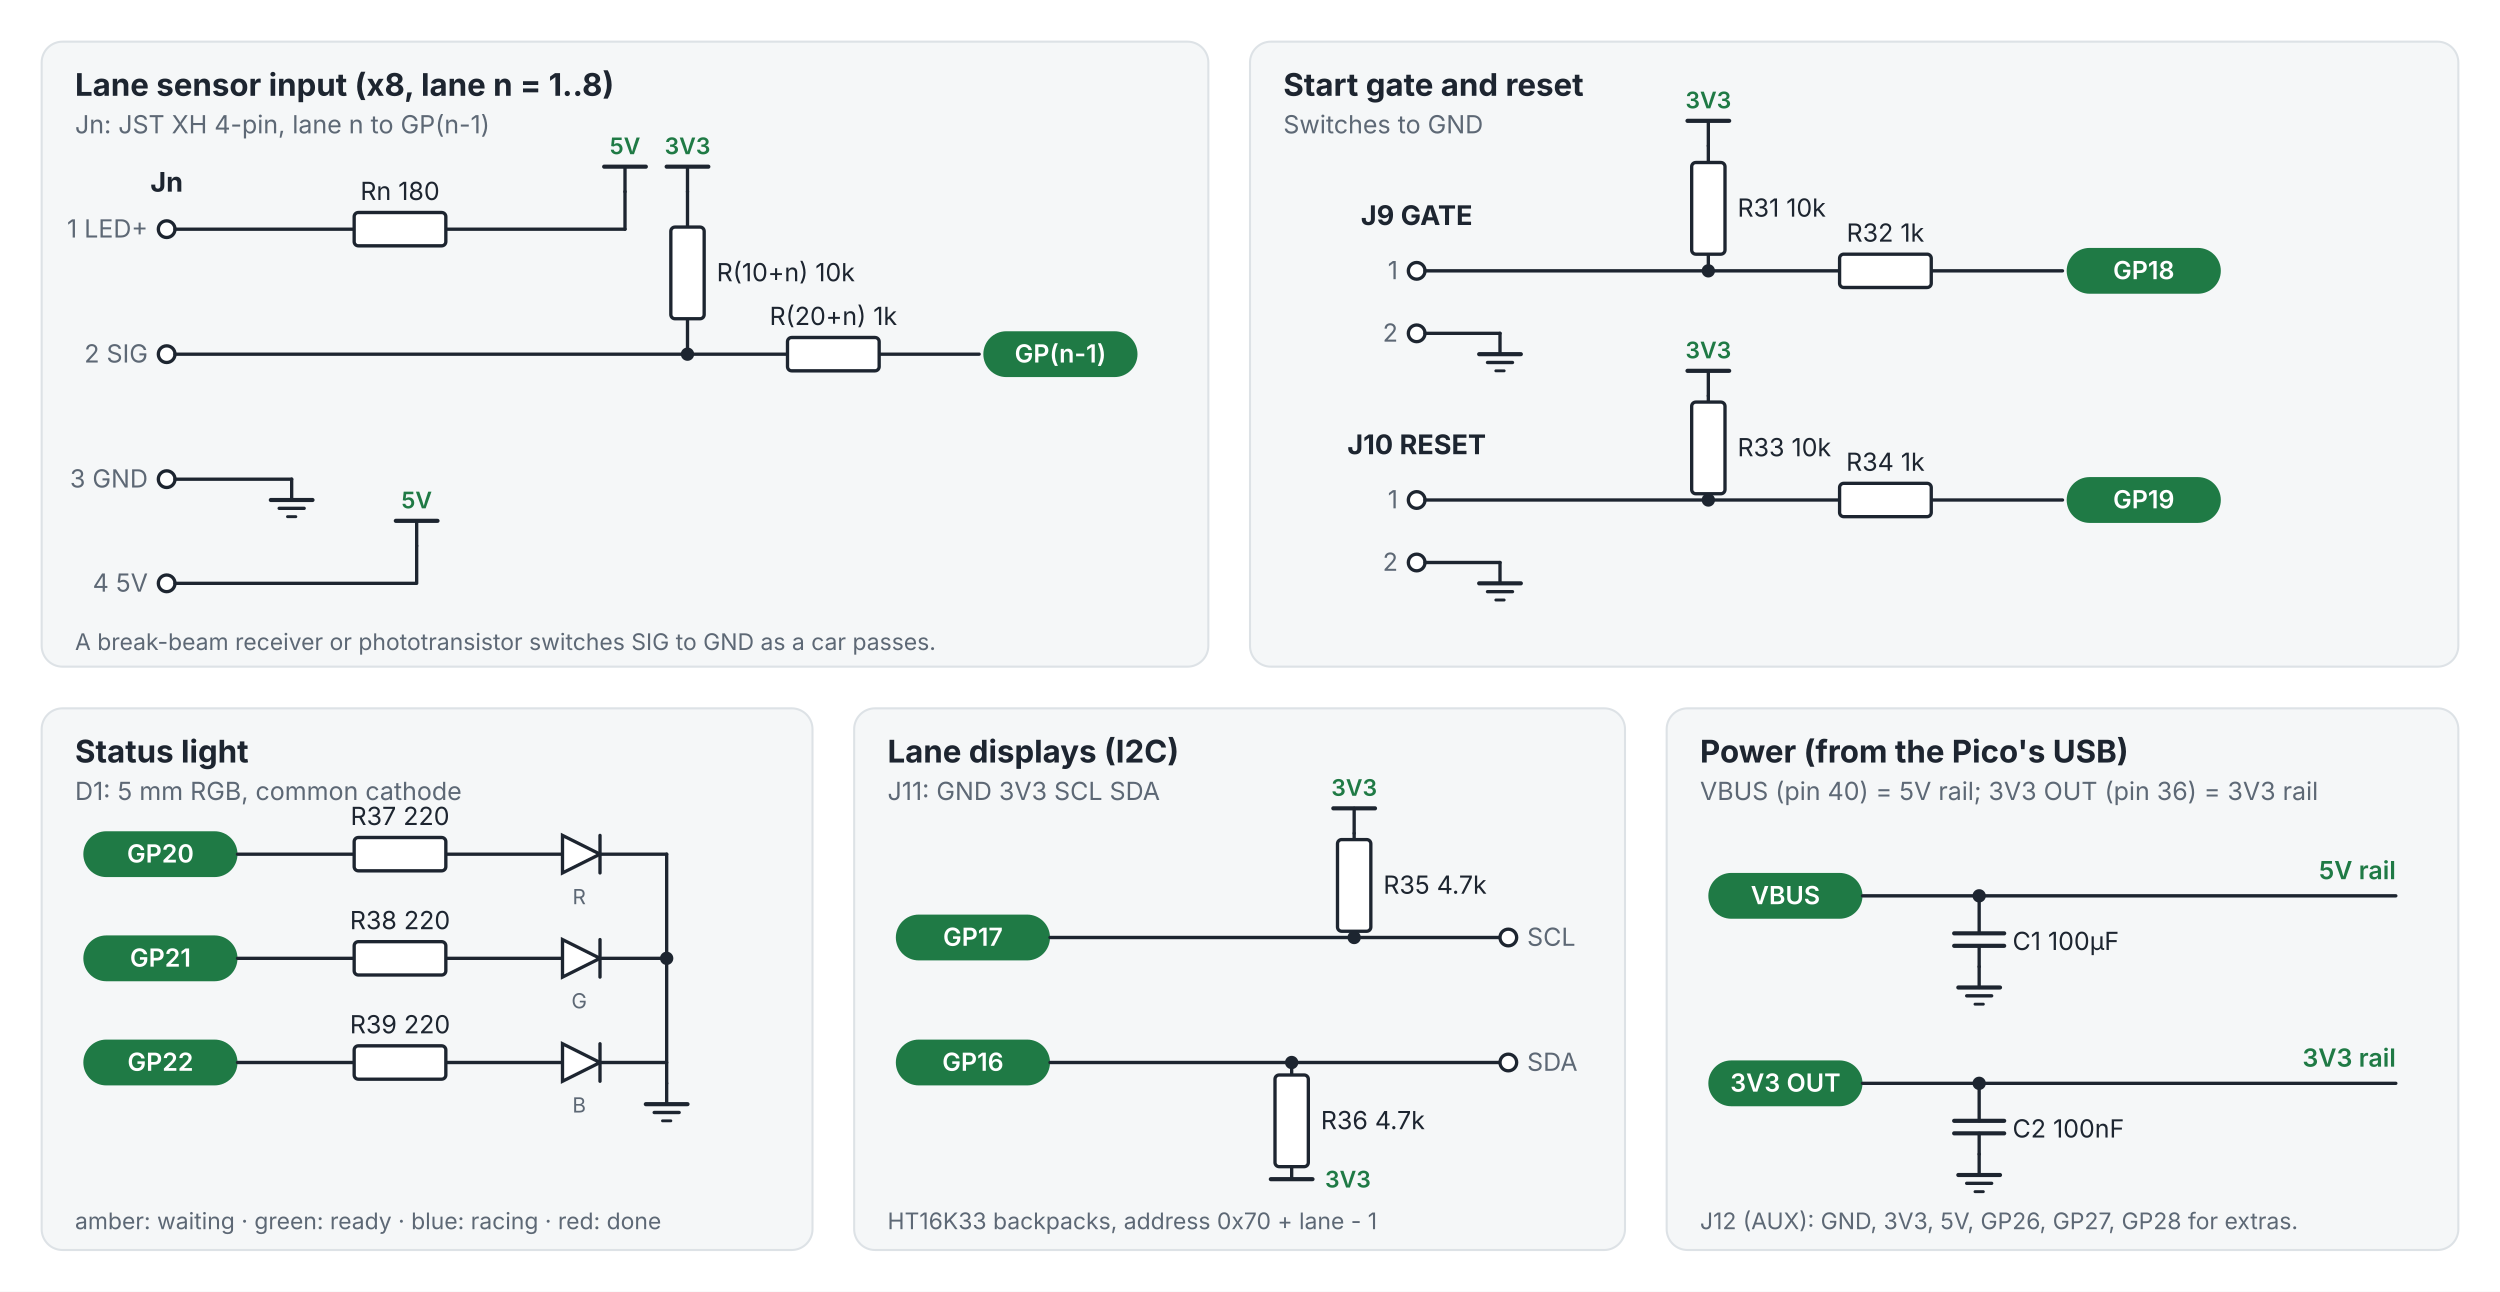
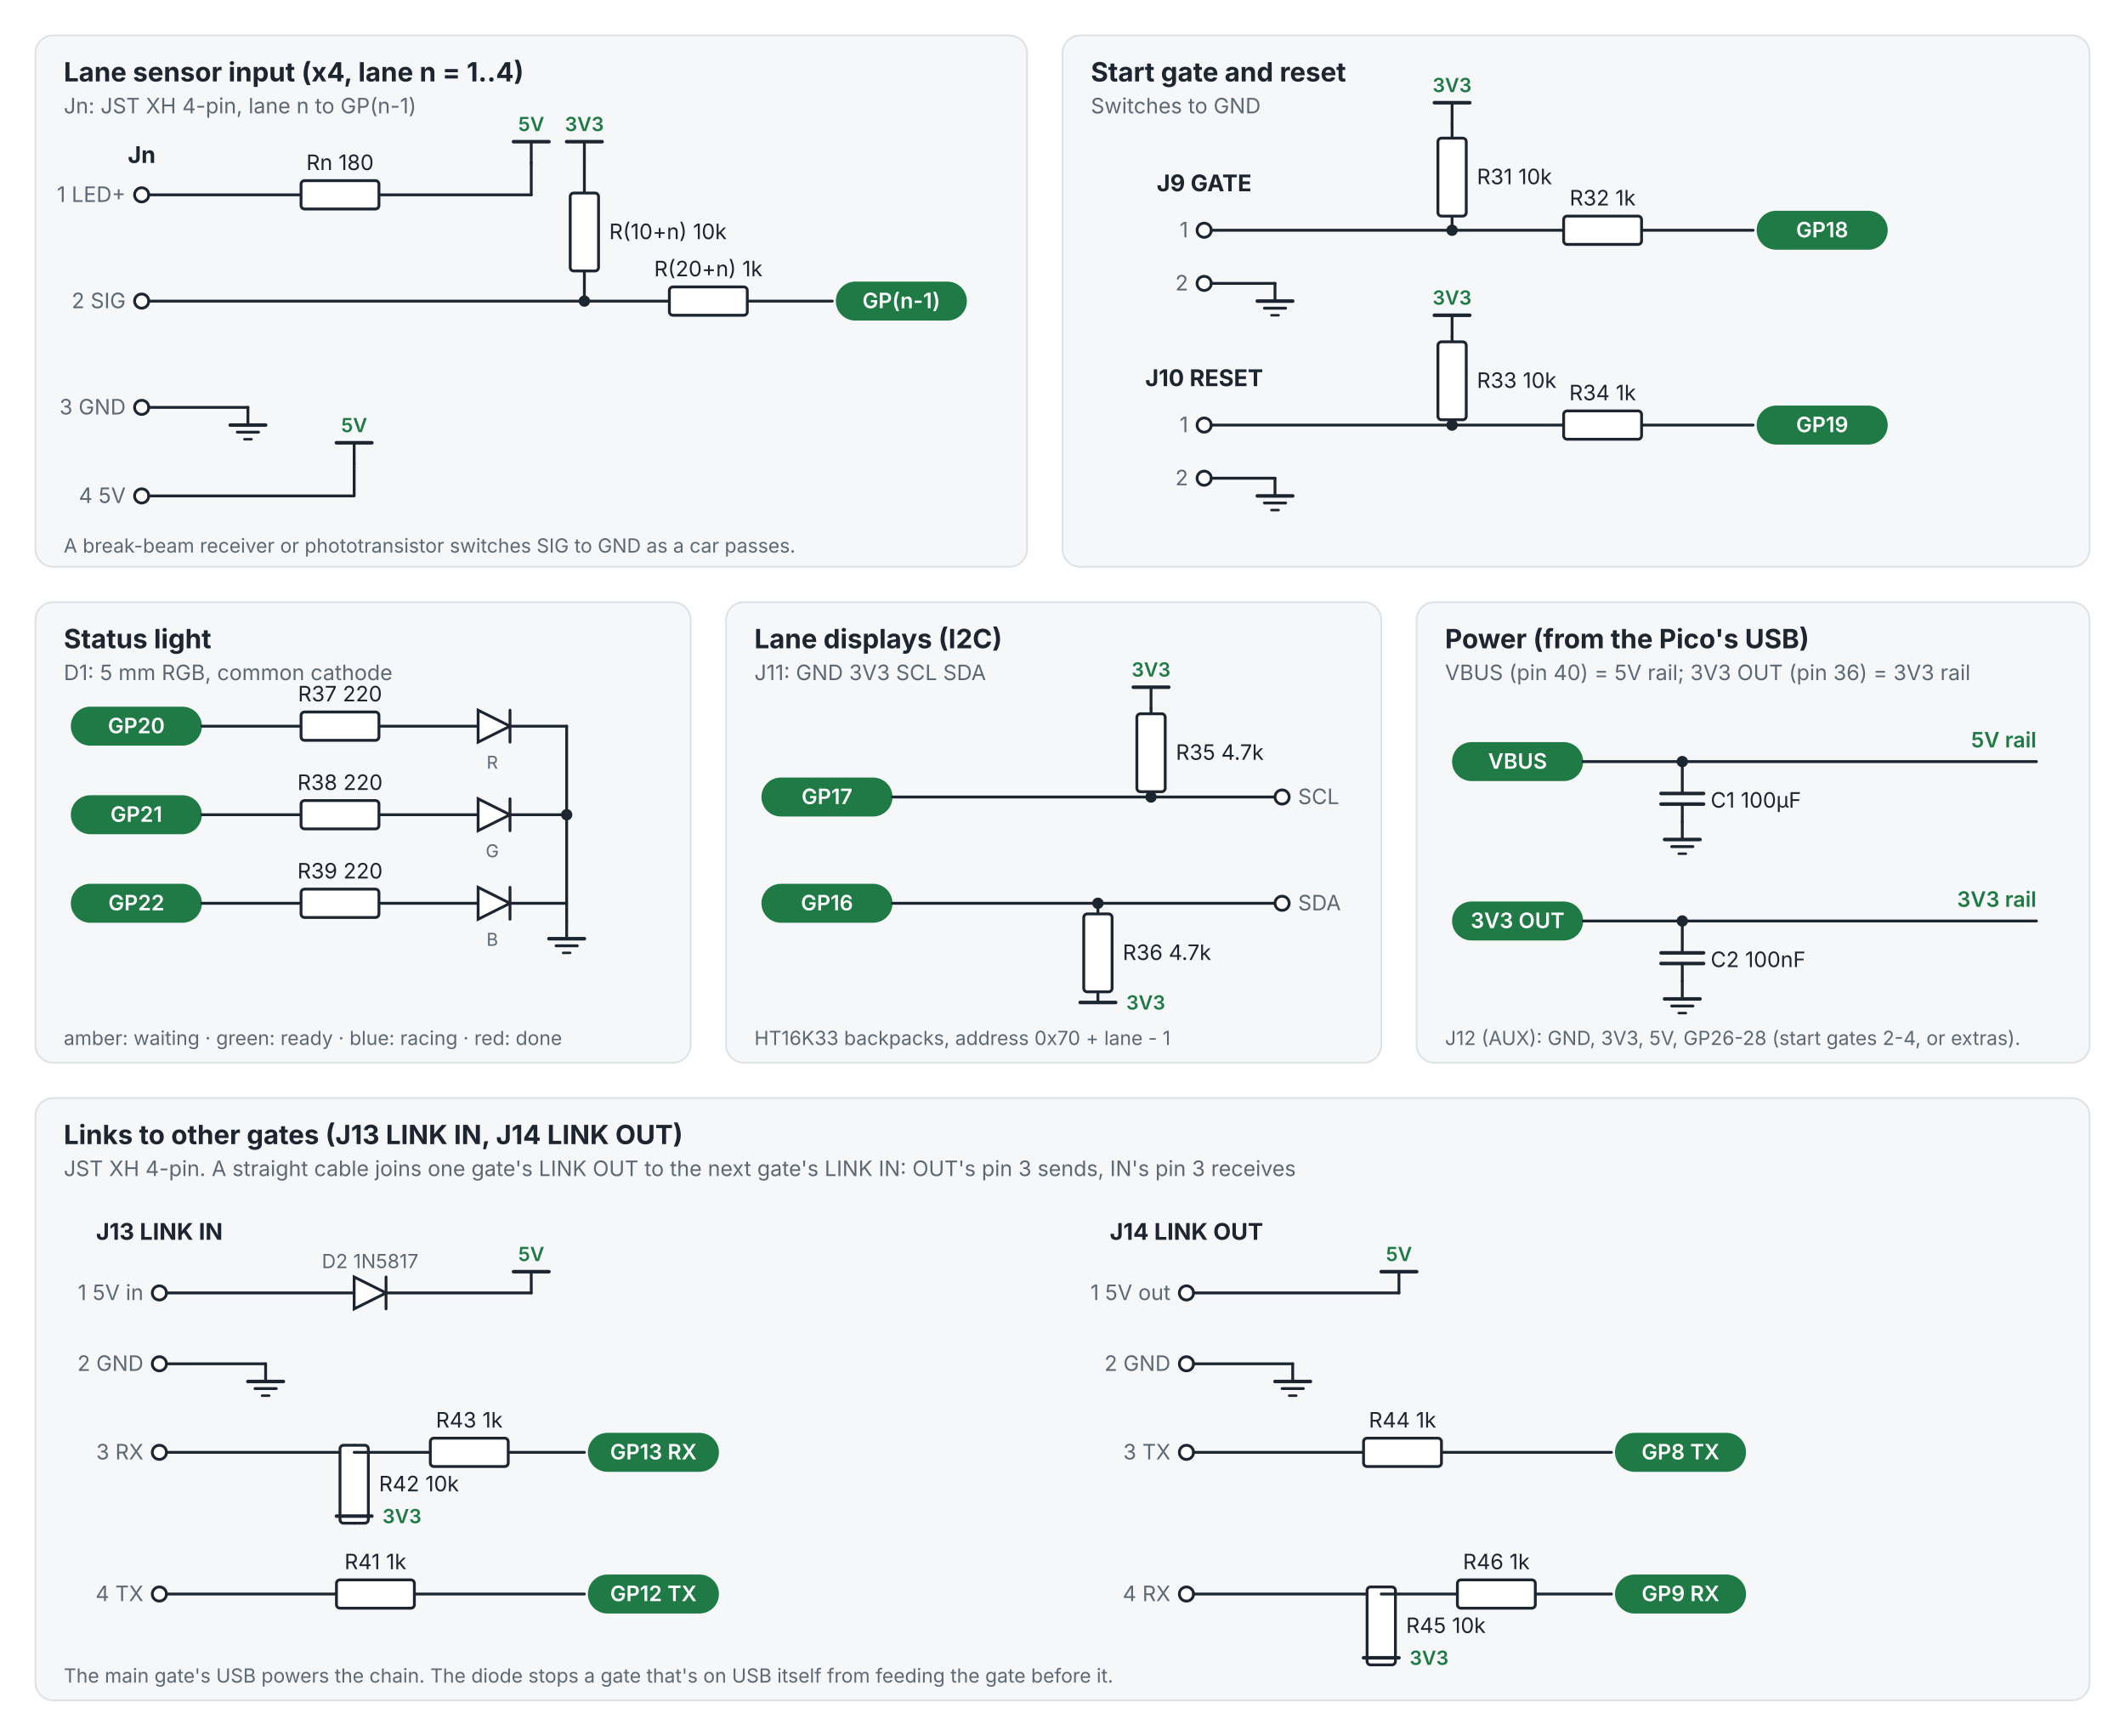
- <svg xmlns="http://www.w3.org/2000/svg" viewBox="0 0 1200 620" width="1200" height="620" font-family="Inter, -apple-system, Segoe UI, Roboto, sans-serif">
-   <rect width="1200" height="620" fill="#ffffff" />
+ <svg xmlns="http://www.w3.org/2000/svg" viewBox="0 0 1200 980" width="1200" height="980" font-family="Inter, -apple-system, Segoe UI, Roboto, sans-serif">
+   <rect width="1200" height="980" fill="#ffffff" />
  <rect x="20" y="20" width="560" height="300" rx="10" fill="#f5f7f8" stroke="#dde2e6" />
-   <text x="36" y="46" font-size="15" text-anchor="start" fill="#1d2530" font-weight="700">Lane sensor input  (x8, lane n = 1..8)</text>
+   <text x="36" y="46" font-size="15" text-anchor="start" fill="#1d2530" font-weight="700">Lane sensor input  (x4, lane n = 1..4)</text>
  <text x="36" y="64" font-size="12" text-anchor="start" fill="#5d6875" font-weight="400">Jn: JST XH 4-pin, lane n to GP(n-1)</text>
  <circle cx="80" cy="110" r="4" fill="#fff" stroke="#1d2530" stroke-width="1.6" />
  <text x="71" y="114" font-size="12" text-anchor="end" fill="#5d6875" font-weight="400">1 LED+</text>
  <circle cx="80" cy="170" r="4" fill="#fff" stroke="#1d2530" stroke-width="1.6" />
  <text x="71" y="174" font-size="12" text-anchor="end" fill="#5d6875" font-weight="400">2 SIG</text>
  <circle cx="80" cy="230" r="4" fill="#fff" stroke="#1d2530" stroke-width="1.6" />
  <text x="71" y="234" font-size="12" text-anchor="end" fill="#5d6875" font-weight="400">3 GND</text>
  <circle cx="80" cy="280" r="4" fill="#fff" stroke="#1d2530" stroke-width="1.6" />
  <text x="71" y="284" font-size="12" text-anchor="end" fill="#5d6875" font-weight="400">4 5V</text>
  <text x="80" y="92" font-size="13" text-anchor="middle" fill="#1d2530" font-weight="700">Jn</text>
  <polyline points="84,110 170.0,110" fill="none" stroke="#1d2530" stroke-width="1.6" stroke-linejoin="round" stroke-linecap="round" />
  <polyline points="214.0,110 300,110" fill="none" stroke="#1d2530" stroke-width="1.6" stroke-linejoin="round" stroke-linecap="round" />
  <rect x="170.0" y="102" width="44" height="16" rx="2" fill="#fff" stroke="#1d2530" stroke-width="1.6" />
  <text x="192.0" y="96" font-size="12" text-anchor="middle" fill="#1d2530" font-weight="400">Rn 180</text>
  <polyline points="300,110 300,92" fill="none" stroke="#1d2530" stroke-width="1.6" stroke-linejoin="round" stroke-linecap="round" />
  <polyline points="300,92 300,80" fill="none" stroke="#1d2530" stroke-width="1.6" stroke-linejoin="round" stroke-linecap="round" />
  <polyline points="290,80 310,80" fill="none" stroke="#1d2530" stroke-width="2" stroke-linejoin="round" stroke-linecap="round" />
  <text x="300" y="74" font-size="11" text-anchor="middle" fill="#1f7a45" font-weight="600">5V</text>
  <polyline points="84,170 330,170" fill="none" stroke="#1d2530" stroke-width="1.6" stroke-linejoin="round" stroke-linecap="round" />
  <circle cx="330" cy="170" r="3.2" fill="#1d2530" />
  <polyline points="330,170 330,109.0" fill="none" stroke="#1d2530" stroke-width="1.6" stroke-linejoin="round" stroke-linecap="round" />
  <polyline points="330,153.0 330,92" fill="none" stroke="#1d2530" stroke-width="1.6" stroke-linejoin="round" stroke-linecap="round" />
  <rect x="322" y="109.0" width="16" height="44" rx="2" fill="#fff" stroke="#1d2530" stroke-width="1.6" />
  <text x="344" y="135.0" font-size="12" text-anchor="start" fill="#1d2530" font-weight="400">R(10+n) 10k</text>
  <polyline points="330,92 330,80" fill="none" stroke="#1d2530" stroke-width="1.6" stroke-linejoin="round" stroke-linecap="round" />
  <polyline points="320,80 340,80" fill="none" stroke="#1d2530" stroke-width="2" stroke-linejoin="round" stroke-linecap="round" />
  <text x="330" y="74" font-size="11" text-anchor="middle" fill="#1f7a45" font-weight="600">3V3</text>
  <polyline points="330,170 378.0,170" fill="none" stroke="#1d2530" stroke-width="1.6" stroke-linejoin="round" stroke-linecap="round" />
  <polyline points="422.0,170 470,170" fill="none" stroke="#1d2530" stroke-width="1.6" stroke-linejoin="round" stroke-linecap="round" />
  <rect x="378.0" y="162" width="44" height="16" rx="2" fill="#fff" stroke="#1d2530" stroke-width="1.6" />
  <text x="400.0" y="156" font-size="12" text-anchor="middle" fill="#1d2530" font-weight="400">R(20+n) 1k</text>
  <rect x="472" y="159" width="74" height="22" rx="11" fill="#1f7a45" />
  <text x="509" y="174" font-size="12" text-anchor="middle" fill="#fff" font-weight="600">GP(n-1)</text>
  <polyline points="84,230 140,230" fill="none" stroke="#1d2530" stroke-width="1.6" stroke-linejoin="round" stroke-linecap="round" />
  <polyline points="140,230 140,240" fill="none" stroke="#1d2530" stroke-width="1.6" stroke-linejoin="round" stroke-linecap="round" />
  <polyline points="130,240 150,240" fill="none" stroke="#1d2530" stroke-width="2" stroke-linejoin="round" stroke-linecap="round" />
  <polyline points="134,244 146,244" fill="none" stroke="#1d2530" stroke-width="1.6" stroke-linejoin="round" stroke-linecap="round" />
  <polyline points="138,248 142,248" fill="none" stroke="#1d2530" stroke-width="1.4" stroke-linejoin="round" stroke-linecap="round" />
  <polyline points="84,280 200,280 200,262" fill="none" stroke="#1d2530" stroke-width="1.6" stroke-linejoin="round" stroke-linecap="round" />
  <polyline points="200,262 200,250" fill="none" stroke="#1d2530" stroke-width="1.6" stroke-linejoin="round" stroke-linecap="round" />
  <polyline points="190,250 210,250" fill="none" stroke="#1d2530" stroke-width="2" stroke-linejoin="round" stroke-linecap="round" />
  <text x="200" y="244" font-size="11" text-anchor="middle" fill="#1f7a45" font-weight="600">5V</text>
  <text x="36" y="312" font-size="11" text-anchor="start" fill="#5d6875" font-weight="400">A break-beam receiver or phototransistor switches SIG to GND as a car passes.</text>
  <rect x="600" y="20" width="580" height="300" rx="10" fill="#f5f7f8" stroke="#dde2e6" />
  <text x="616" y="46" font-size="15" text-anchor="start" fill="#1d2530" font-weight="700">Start gate and reset</text>
  <text x="616" y="64" font-size="12" text-anchor="start" fill="#5d6875" font-weight="400">Switches to GND</text>
  <circle cx="680" cy="130" r="4" fill="#fff" stroke="#1d2530" stroke-width="1.6" />
  <text x="671" y="134" font-size="12" text-anchor="end" fill="#5d6875" font-weight="400">1</text>
  <circle cx="680" cy="160" r="4" fill="#fff" stroke="#1d2530" stroke-width="1.6" />
  <text x="671" y="164" font-size="12" text-anchor="end" fill="#5d6875" font-weight="400">2</text>
  <text x="680" y="108" font-size="13" text-anchor="middle" fill="#1d2530" font-weight="700">J9 GATE</text>
  <polyline points="684,160 720,160" fill="none" stroke="#1d2530" stroke-width="1.6" stroke-linejoin="round" stroke-linecap="round" />
  <polyline points="720,160 720,170" fill="none" stroke="#1d2530" stroke-width="1.6" stroke-linejoin="round" stroke-linecap="round" />
  <polyline points="710,170 730,170" fill="none" stroke="#1d2530" stroke-width="2" stroke-linejoin="round" stroke-linecap="round" />
  <polyline points="714,174 726,174" fill="none" stroke="#1d2530" stroke-width="1.6" stroke-linejoin="round" stroke-linecap="round" />
  <polyline points="718,178 722,178" fill="none" stroke="#1d2530" stroke-width="1.4" stroke-linejoin="round" stroke-linecap="round" />
  <polyline points="684,130 820,130" fill="none" stroke="#1d2530" stroke-width="1.6" stroke-linejoin="round" stroke-linecap="round" />
  <circle cx="820" cy="130" r="3.2" fill="#1d2530" />
  <polyline points="820,130 820,78.0" fill="none" stroke="#1d2530" stroke-width="1.6" stroke-linejoin="round" stroke-linecap="round" />
  <polyline points="820,122.0 820,70" fill="none" stroke="#1d2530" stroke-width="1.6" stroke-linejoin="round" stroke-linecap="round" />
  <rect x="812" y="78.0" width="16" height="44" rx="2" fill="#fff" stroke="#1d2530" stroke-width="1.6" />
  <text x="834" y="104.0" font-size="12" text-anchor="start" fill="#1d2530" font-weight="400">R31 10k</text>
  <polyline points="820,70 820,58" fill="none" stroke="#1d2530" stroke-width="1.6" stroke-linejoin="round" stroke-linecap="round" />
  <polyline points="810,58 830,58" fill="none" stroke="#1d2530" stroke-width="2" stroke-linejoin="round" stroke-linecap="round" />
  <text x="820" y="52" font-size="11" text-anchor="middle" fill="#1f7a45" font-weight="600">3V3</text>
  <polyline points="820,130 883.0,130" fill="none" stroke="#1d2530" stroke-width="1.6" stroke-linejoin="round" stroke-linecap="round" />
  <polyline points="927.0,130 990,130" fill="none" stroke="#1d2530" stroke-width="1.6" stroke-linejoin="round" stroke-linecap="round" />
  <rect x="883.0" y="122" width="44" height="16" rx="2" fill="#fff" stroke="#1d2530" stroke-width="1.6" />
  <text x="905.0" y="116" font-size="12" text-anchor="middle" fill="#1d2530" font-weight="400">R32 1k</text>
  <rect x="992" y="119" width="74" height="22" rx="11" fill="#1f7a45" />
  <text x="1029" y="134" font-size="12" text-anchor="middle" fill="#fff" font-weight="600">GP18</text>
  <circle cx="680" cy="240" r="4" fill="#fff" stroke="#1d2530" stroke-width="1.6" />
  <text x="671" y="244" font-size="12" text-anchor="end" fill="#5d6875" font-weight="400">1</text>
  <circle cx="680" cy="270" r="4" fill="#fff" stroke="#1d2530" stroke-width="1.6" />
  <text x="671" y="274" font-size="12" text-anchor="end" fill="#5d6875" font-weight="400">2</text>
  <text x="680" y="218" font-size="13" text-anchor="middle" fill="#1d2530" font-weight="700">J10 RESET</text>
  <polyline points="684,270 720,270" fill="none" stroke="#1d2530" stroke-width="1.6" stroke-linejoin="round" stroke-linecap="round" />
  <polyline points="720,270 720,280" fill="none" stroke="#1d2530" stroke-width="1.6" stroke-linejoin="round" stroke-linecap="round" />
  <polyline points="710,280 730,280" fill="none" stroke="#1d2530" stroke-width="2" stroke-linejoin="round" stroke-linecap="round" />
  <polyline points="714,284 726,284" fill="none" stroke="#1d2530" stroke-width="1.6" stroke-linejoin="round" stroke-linecap="round" />
  <polyline points="718,288 722,288" fill="none" stroke="#1d2530" stroke-width="1.4" stroke-linejoin="round" stroke-linecap="round" />
  <polyline points="684,240 820,240" fill="none" stroke="#1d2530" stroke-width="1.6" stroke-linejoin="round" stroke-linecap="round" />
  <circle cx="820" cy="240" r="3.2" fill="#1d2530" />
  <polyline points="820,240 820,193.0" fill="none" stroke="#1d2530" stroke-width="1.6" stroke-linejoin="round" stroke-linecap="round" />
  <polyline points="820,237.0 820,190" fill="none" stroke="#1d2530" stroke-width="1.6" stroke-linejoin="round" stroke-linecap="round" />
  <rect x="812" y="193.0" width="16" height="44" rx="2" fill="#fff" stroke="#1d2530" stroke-width="1.6" />
  <text x="834" y="219.0" font-size="12" text-anchor="start" fill="#1d2530" font-weight="400">R33 10k</text>
  <polyline points="820,190 820,178" fill="none" stroke="#1d2530" stroke-width="1.6" stroke-linejoin="round" stroke-linecap="round" />
  <polyline points="810,178 830,178" fill="none" stroke="#1d2530" stroke-width="2" stroke-linejoin="round" stroke-linecap="round" />
  <text x="820" y="172" font-size="11" text-anchor="middle" fill="#1f7a45" font-weight="600">3V3</text>
  <polyline points="820,240 883.0,240" fill="none" stroke="#1d2530" stroke-width="1.6" stroke-linejoin="round" stroke-linecap="round" />
  <polyline points="927.0,240 990,240" fill="none" stroke="#1d2530" stroke-width="1.6" stroke-linejoin="round" stroke-linecap="round" />
  <rect x="883.0" y="232" width="44" height="16" rx="2" fill="#fff" stroke="#1d2530" stroke-width="1.6" />
  <text x="905.0" y="226" font-size="12" text-anchor="middle" fill="#1d2530" font-weight="400">R34 1k</text>
  <rect x="992" y="229" width="74" height="22" rx="11" fill="#1f7a45" />
  <text x="1029" y="244" font-size="12" text-anchor="middle" fill="#fff" font-weight="600">GP19</text>
  <rect x="20" y="340" width="370" height="260" rx="10" fill="#f5f7f8" stroke="#dde2e6" />
  <text x="36" y="366" font-size="15" text-anchor="start" fill="#1d2530" font-weight="700">Status light</text>
  <text x="36" y="384" font-size="12" text-anchor="start" fill="#5d6875" font-weight="400">D1: 5 mm RGB, common cathode</text>
  <rect x="40" y="399" width="74" height="22" rx="11" fill="#1f7a45" />
  <text x="77" y="414" font-size="12" text-anchor="middle" fill="#fff" font-weight="600">GP20</text>
  <polyline points="114,410 170.0,410" fill="none" stroke="#1d2530" stroke-width="1.6" stroke-linejoin="round" stroke-linecap="round" />
  <polyline points="214.0,410 270,410" fill="none" stroke="#1d2530" stroke-width="1.6" stroke-linejoin="round" stroke-linecap="round" />
  <rect x="170.0" y="402" width="44" height="16" rx="2" fill="#fff" stroke="#1d2530" stroke-width="1.6" />
  <text x="192.0" y="396" font-size="12" text-anchor="middle" fill="#1d2530" font-weight="400">R37 220</text>
  <polygon points="270,401 270,419 288,410" fill="#fff" stroke="#1d2530" stroke-width="1.6" />
  <polyline points="288,401 288,419" fill="none" stroke="#1d2530" stroke-width="1.6" stroke-linejoin="round" stroke-linecap="round" />
  <text x="278" y="434" font-size="10" text-anchor="middle" fill="#5d6875" font-weight="400">R</text>
  <polyline points="288,410 320,410" fill="none" stroke="#1d2530" stroke-width="1.6" stroke-linejoin="round" stroke-linecap="round" />
  <rect x="40" y="449" width="74" height="22" rx="11" fill="#1f7a45" />
  <text x="77" y="464" font-size="12" text-anchor="middle" fill="#fff" font-weight="600">GP21</text>
  <polyline points="114,460 170.0,460" fill="none" stroke="#1d2530" stroke-width="1.6" stroke-linejoin="round" stroke-linecap="round" />
  <polyline points="214.0,460 270,460" fill="none" stroke="#1d2530" stroke-width="1.6" stroke-linejoin="round" stroke-linecap="round" />
  <rect x="170.0" y="452" width="44" height="16" rx="2" fill="#fff" stroke="#1d2530" stroke-width="1.6" />
  <text x="192.0" y="446" font-size="12" text-anchor="middle" fill="#1d2530" font-weight="400">R38 220</text>
  <polygon points="270,451 270,469 288,460" fill="#fff" stroke="#1d2530" stroke-width="1.6" />
  <polyline points="288,451 288,469" fill="none" stroke="#1d2530" stroke-width="1.6" stroke-linejoin="round" stroke-linecap="round" />
  <text x="278" y="484" font-size="10" text-anchor="middle" fill="#5d6875" font-weight="400">G</text>
  <polyline points="288,460 320,460" fill="none" stroke="#1d2530" stroke-width="1.6" stroke-linejoin="round" stroke-linecap="round" />
  <rect x="40" y="499" width="74" height="22" rx="11" fill="#1f7a45" />
  <text x="77" y="514" font-size="12" text-anchor="middle" fill="#fff" font-weight="600">GP22</text>
  <polyline points="114,510 170.0,510" fill="none" stroke="#1d2530" stroke-width="1.6" stroke-linejoin="round" stroke-linecap="round" />
  <polyline points="214.0,510 270,510" fill="none" stroke="#1d2530" stroke-width="1.6" stroke-linejoin="round" stroke-linecap="round" />
  <rect x="170.0" y="502" width="44" height="16" rx="2" fill="#fff" stroke="#1d2530" stroke-width="1.6" />
  <text x="192.0" y="496" font-size="12" text-anchor="middle" fill="#1d2530" font-weight="400">R39 220</text>
  <polygon points="270,501 270,519 288,510" fill="#fff" stroke="#1d2530" stroke-width="1.6" />
  <polyline points="288,501 288,519" fill="none" stroke="#1d2530" stroke-width="1.6" stroke-linejoin="round" stroke-linecap="round" />
  <text x="278" y="534" font-size="10" text-anchor="middle" fill="#5d6875" font-weight="400">B</text>
  <polyline points="288,510 320,510" fill="none" stroke="#1d2530" stroke-width="1.6" stroke-linejoin="round" stroke-linecap="round" />
  <polyline points="320,410 320,520" fill="none" stroke="#1d2530" stroke-width="1.6" stroke-linejoin="round" stroke-linecap="round" />
  <circle cx="320" cy="460" r="3.2" fill="#1d2530" />
  <polyline points="320,520 320,530" fill="none" stroke="#1d2530" stroke-width="1.6" stroke-linejoin="round" stroke-linecap="round" />
  <polyline points="310,530 330,530" fill="none" stroke="#1d2530" stroke-width="2" stroke-linejoin="round" stroke-linecap="round" />
  <polyline points="314,534 326,534" fill="none" stroke="#1d2530" stroke-width="1.6" stroke-linejoin="round" stroke-linecap="round" />
  <polyline points="318,538 322,538" fill="none" stroke="#1d2530" stroke-width="1.4" stroke-linejoin="round" stroke-linecap="round" />
  <text x="36" y="590" font-size="11" text-anchor="start" fill="#5d6875" font-weight="400">amber: waiting · green: ready · blue: racing · red: done</text>
  <rect x="410" y="340" width="370" height="260" rx="10" fill="#f5f7f8" stroke="#dde2e6" />
  <text x="426" y="366" font-size="15" text-anchor="start" fill="#1d2530" font-weight="700">Lane displays (I2C)</text>
  <text x="426" y="384" font-size="12" text-anchor="start" fill="#5d6875" font-weight="400">J11: GND 3V3 SCL SDA</text>
  <rect x="430" y="439" width="74" height="22" rx="11" fill="#1f7a45" />
  <text x="467" y="454" font-size="12" text-anchor="middle" fill="#fff" font-weight="600">GP17</text>
  <polyline points="504,450 720,450" fill="none" stroke="#1d2530" stroke-width="1.6" stroke-linejoin="round" stroke-linecap="round" />
  <circle cx="724" cy="450" r="4" fill="#fff" stroke="#1d2530" stroke-width="1.6" />
  <text x="733" y="454" font-size="12" text-anchor="start" fill="#5d6875" font-weight="400">SCL</text>
  <circle cx="650" cy="450" r="3.2" fill="#1d2530" />
  <polyline points="650,450 650,403.0" fill="none" stroke="#1d2530" stroke-width="1.6" stroke-linejoin="round" stroke-linecap="round" />
  <polyline points="650,447.0 650,400" fill="none" stroke="#1d2530" stroke-width="1.6" stroke-linejoin="round" stroke-linecap="round" />
  <rect x="642" y="403.0" width="16" height="44" rx="2" fill="#fff" stroke="#1d2530" stroke-width="1.6" />
  <text x="664" y="429.0" font-size="12" text-anchor="start" fill="#1d2530" font-weight="400">R35 4.7k</text>
  <polyline points="650,400 650,388" fill="none" stroke="#1d2530" stroke-width="1.6" stroke-linejoin="round" stroke-linecap="round" />
  <polyline points="640,388 660,388" fill="none" stroke="#1d2530" stroke-width="2" stroke-linejoin="round" stroke-linecap="round" />
  <text x="650" y="382" font-size="11" text-anchor="middle" fill="#1f7a45" font-weight="600">3V3</text>
  <rect x="430" y="499" width="74" height="22" rx="11" fill="#1f7a45" />
  <text x="467" y="514" font-size="12" text-anchor="middle" fill="#fff" font-weight="600">GP16</text>
  <polyline points="504,510 720,510" fill="none" stroke="#1d2530" stroke-width="1.6" stroke-linejoin="round" stroke-linecap="round" />
  <circle cx="724" cy="510" r="4" fill="#fff" stroke="#1d2530" stroke-width="1.6" />
  <text x="733" y="514" font-size="12" text-anchor="start" fill="#5d6875" font-weight="400">SDA</text>
  <circle cx="620" cy="510" r="3.2" fill="#1d2530" />
  <polyline points="620,510 620,516.0" fill="none" stroke="#1d2530" stroke-width="1.6" stroke-linejoin="round" stroke-linecap="round" />
  <polyline points="620,560.0 620,566" fill="none" stroke="#1d2530" stroke-width="1.6" stroke-linejoin="round" stroke-linecap="round" />
  <rect x="612" y="516.0" width="16" height="44" rx="2" fill="#fff" stroke="#1d2530" stroke-width="1.6" />
  <text x="634" y="542.0" font-size="12" text-anchor="start" fill="#1d2530" font-weight="400">R36 4.7k</text>
  <polyline points="610,566 630,566" fill="none" stroke="#1d2530" stroke-width="2" stroke-linejoin="round" stroke-linecap="round" />
  <text x="636" y="570" font-size="11" text-anchor="start" fill="#1f7a45" font-weight="600">3V3</text>
  <text x="426" y="590" font-size="11" text-anchor="start" fill="#5d6875" font-weight="400">HT16K33 backpacks, address 0x70 + lane - 1</text>
  <rect x="800" y="340" width="380" height="260" rx="10" fill="#f5f7f8" stroke="#dde2e6" />
  <text x="816" y="366" font-size="15" text-anchor="start" fill="#1d2530" font-weight="700">Power (from the Pico's USB)</text>
  <text x="816" y="384" font-size="12" text-anchor="start" fill="#5d6875" font-weight="400">VBUS (pin 40) = 5V rail; 3V3 OUT (pin 36) = 3V3 rail</text>
  <rect x="820" y="419" width="74" height="22" rx="11" fill="#1f7a45" />
  <text x="857" y="434" font-size="12" text-anchor="middle" fill="#fff" font-weight="600">VBUS</text>
  <polyline points="894,430 1150,430" fill="none" stroke="#1d2530" stroke-width="1.6" stroke-linejoin="round" stroke-linecap="round" />
  <text x="1150" y="422" font-size="12" text-anchor="end" fill="#1f7a45" font-weight="600">5V rail</text>
  <circle cx="950" cy="430" r="3.2" fill="#1d2530" />
  <polyline points="950,430 950,448" fill="none" stroke="#1d2530" stroke-width="1.6" stroke-linejoin="round" stroke-linecap="round" />
  <polyline points="938,448 962,448" fill="none" stroke="#1d2530" stroke-width="2" stroke-linejoin="round" stroke-linecap="round" />
  <polyline points="938,454 962,454" fill="none" stroke="#1d2530" stroke-width="2" stroke-linejoin="round" stroke-linecap="round" />
  <polyline points="950,454 950,464" fill="none" stroke="#1d2530" stroke-width="1.6" stroke-linejoin="round" stroke-linecap="round" />
  <polyline points="950,464 950,474" fill="none" stroke="#1d2530" stroke-width="1.6" stroke-linejoin="round" stroke-linecap="round" />
  <polyline points="940,474 960,474" fill="none" stroke="#1d2530" stroke-width="2" stroke-linejoin="round" stroke-linecap="round" />
  <polyline points="944,478 956,478" fill="none" stroke="#1d2530" stroke-width="1.6" stroke-linejoin="round" stroke-linecap="round" />
  <polyline points="948,482 952,482" fill="none" stroke="#1d2530" stroke-width="1.4" stroke-linejoin="round" stroke-linecap="round" />
  <text x="966" y="456" font-size="12" text-anchor="start" fill="#1d2530" font-weight="400">C1 100µF</text>
  <rect x="820" y="509" width="74" height="22" rx="11" fill="#1f7a45" />
  <text x="857" y="524" font-size="12" text-anchor="middle" fill="#fff" font-weight="600">3V3 OUT</text>
  <polyline points="894,520 1150,520" fill="none" stroke="#1d2530" stroke-width="1.6" stroke-linejoin="round" stroke-linecap="round" />
  <text x="1150" y="512" font-size="12" text-anchor="end" fill="#1f7a45" font-weight="600">3V3 rail</text>
  <circle cx="950" cy="520" r="3.2" fill="#1d2530" />
  <polyline points="950,520 950,538" fill="none" stroke="#1d2530" stroke-width="1.6" stroke-linejoin="round" stroke-linecap="round" />
  <polyline points="938,538 962,538" fill="none" stroke="#1d2530" stroke-width="2" stroke-linejoin="round" stroke-linecap="round" />
  <polyline points="938,544 962,544" fill="none" stroke="#1d2530" stroke-width="2" stroke-linejoin="round" stroke-linecap="round" />
  <polyline points="950,544 950,554" fill="none" stroke="#1d2530" stroke-width="1.6" stroke-linejoin="round" stroke-linecap="round" />
  <polyline points="950,554 950,564" fill="none" stroke="#1d2530" stroke-width="1.6" stroke-linejoin="round" stroke-linecap="round" />
  <polyline points="940,564 960,564" fill="none" stroke="#1d2530" stroke-width="2" stroke-linejoin="round" stroke-linecap="round" />
  <polyline points="944,568 956,568" fill="none" stroke="#1d2530" stroke-width="1.6" stroke-linejoin="round" stroke-linecap="round" />
  <polyline points="948,572 952,572" fill="none" stroke="#1d2530" stroke-width="1.4" stroke-linejoin="round" stroke-linecap="round" />
  <text x="966" y="546" font-size="12" text-anchor="start" fill="#1d2530" font-weight="400">C2 100nF</text>
-   <text x="816" y="590" font-size="11" text-anchor="start" fill="#5d6875" font-weight="400">J12 (AUX): GND, 3V3, 5V, GP26, GP27, GP28 for extras.</text>
+   <text x="816" y="590" font-size="11" text-anchor="start" fill="#5d6875" font-weight="400">J12 (AUX): GND, 3V3, 5V, GP26-28 (start gates 2-4, or extras).</text>
+   <rect x="20" y="620" width="1160" height="340" rx="10" fill="#f5f7f8" stroke="#dde2e6" />
+   <text x="36" y="646" font-size="15" text-anchor="start" fill="#1d2530" font-weight="700">Links to other gates  (J13 LINK IN, J14 LINK OUT)</text>
+   <text x="36" y="664" font-size="12" text-anchor="start" fill="#5d6875" font-weight="400">JST XH 4-pin. A straight cable joins one gate's LINK OUT to the next gate's LINK IN: OUT's pin 3 sends, IN's pin 3 receives</text>
+   <text x="90" y="700" font-size="13" text-anchor="middle" fill="#1d2530" font-weight="700">J13 LINK IN</text>
+   <circle cx="90" cy="730" r="4" fill="#fff" stroke="#1d2530" stroke-width="1.6" />
+   <text x="81" y="734" font-size="12" text-anchor="end" fill="#5d6875" font-weight="400">1 5V in</text>
+   <circle cx="90" cy="770" r="4" fill="#fff" stroke="#1d2530" stroke-width="1.6" />
+   <text x="81" y="774" font-size="12" text-anchor="end" fill="#5d6875" font-weight="400">2 GND</text>
+   <circle cx="90" cy="820" r="4" fill="#fff" stroke="#1d2530" stroke-width="1.6" />
+   <text x="81" y="824" font-size="12" text-anchor="end" fill="#5d6875" font-weight="400">3 RX</text>
+   <circle cx="90" cy="900" r="4" fill="#fff" stroke="#1d2530" stroke-width="1.6" />
+   <text x="81" y="904" font-size="12" text-anchor="end" fill="#5d6875" font-weight="400">4 TX</text>
+   <polyline points="94,900 190.0,900" fill="none" stroke="#1d2530" stroke-width="1.6" stroke-linejoin="round" stroke-linecap="round" />
+   <polyline points="234.0,900 330,900" fill="none" stroke="#1d2530" stroke-width="1.6" stroke-linejoin="round" stroke-linecap="round" />
+   <rect x="190.0" y="892" width="44" height="16" rx="2" fill="#fff" stroke="#1d2530" stroke-width="1.6" />
+   <text x="212.0" y="886" font-size="12" text-anchor="middle" fill="#1d2530" font-weight="400">R41 1k</text>
+   <rect x="332" y="889" width="74" height="22" rx="11" fill="#1f7a45" />
+   <text x="369" y="904" font-size="12" text-anchor="middle" fill="#fff" font-weight="600">GP12 TX</text>
+   <polyline points="94,820 200,820" fill="none" stroke="#1d2530" stroke-width="1.6" stroke-linejoin="round" stroke-linecap="round" />
+   <circle cx="200" cy="820" r="3.2" fill="#1d2530" />
+   <polyline points="200,820 200,816.0" fill="none" stroke="#1d2530" stroke-width="1.6" stroke-linejoin="round" stroke-linecap="round" />
+   <polyline points="200,860.0 200,856" fill="none" stroke="#1d2530" stroke-width="1.6" stroke-linejoin="round" stroke-linecap="round" />
+   <rect x="192" y="816.0" width="16" height="44" rx="2" fill="#fff" stroke="#1d2530" stroke-width="1.6" />
+   <text x="214" y="842.0" font-size="12" text-anchor="start" fill="#1d2530" font-weight="400">R42 10k</text>
+   <polyline points="190,856 210,856" fill="none" stroke="#1d2530" stroke-width="2" stroke-linejoin="round" stroke-linecap="round" />
+   <text x="216" y="860" font-size="11" text-anchor="start" fill="#1f7a45" font-weight="600">3V3</text>
+   <polyline points="200,820 243.0,820" fill="none" stroke="#1d2530" stroke-width="1.6" stroke-linejoin="round" stroke-linecap="round" />
+   <polyline points="287.0,820 330,820" fill="none" stroke="#1d2530" stroke-width="1.6" stroke-linejoin="round" stroke-linecap="round" />
+   <rect x="243.0" y="812" width="44" height="16" rx="2" fill="#fff" stroke="#1d2530" stroke-width="1.6" />
+   <text x="265.0" y="806" font-size="12" text-anchor="middle" fill="#1d2530" font-weight="400">R43 1k</text>
+   <rect x="332" y="809" width="74" height="22" rx="11" fill="#1f7a45" />
+   <text x="369" y="824" font-size="12" text-anchor="middle" fill="#fff" font-weight="600">GP13 RX</text>
+   <polyline points="94,770 150,770" fill="none" stroke="#1d2530" stroke-width="1.6" stroke-linejoin="round" stroke-linecap="round" />
+   <polyline points="150,770 150,780" fill="none" stroke="#1d2530" stroke-width="1.6" stroke-linejoin="round" stroke-linecap="round" />
+   <polyline points="140,780 160,780" fill="none" stroke="#1d2530" stroke-width="2" stroke-linejoin="round" stroke-linecap="round" />
+   <polyline points="144,784 156,784" fill="none" stroke="#1d2530" stroke-width="1.6" stroke-linejoin="round" stroke-linecap="round" />
+   <polyline points="148,788 152,788" fill="none" stroke="#1d2530" stroke-width="1.4" stroke-linejoin="round" stroke-linecap="round" />
+   <polyline points="94,730 200,730" fill="none" stroke="#1d2530" stroke-width="1.6" stroke-linejoin="round" stroke-linecap="round" />
+   <polygon points="200,721 200,739 218,730" fill="#fff" stroke="#1d2530" stroke-width="1.6" />
+   <polyline points="218,721 218,739" fill="none" stroke="#1d2530" stroke-width="1.6" stroke-linejoin="round" stroke-linecap="round" />
+   <text x="209" y="716" font-size="11" text-anchor="middle" fill="#5d6875" font-weight="400">D2 1N5817</text>
+   <polyline points="218,730 300,730" fill="none" stroke="#1d2530" stroke-width="1.6" stroke-linejoin="round" stroke-linecap="round" />
+   <polyline points="300,730 300,718" fill="none" stroke="#1d2530" stroke-width="1.6" stroke-linejoin="round" stroke-linecap="round" />
+   <polyline points="290,718 310,718" fill="none" stroke="#1d2530" stroke-width="2" stroke-linejoin="round" stroke-linecap="round" />
+   <text x="300" y="712" font-size="11" text-anchor="middle" fill="#1f7a45" font-weight="600">5V</text>
+   <text x="670" y="700" font-size="13" text-anchor="middle" fill="#1d2530" font-weight="700">J14 LINK OUT</text>
+   <circle cx="670" cy="730" r="4" fill="#fff" stroke="#1d2530" stroke-width="1.6" />
+   <text x="661" y="734" font-size="12" text-anchor="end" fill="#5d6875" font-weight="400">1 5V out</text>
+   <circle cx="670" cy="770" r="4" fill="#fff" stroke="#1d2530" stroke-width="1.6" />
+   <text x="661" y="774" font-size="12" text-anchor="end" fill="#5d6875" font-weight="400">2 GND</text>
+   <circle cx="670" cy="820" r="4" fill="#fff" stroke="#1d2530" stroke-width="1.6" />
+   <text x="661" y="824" font-size="12" text-anchor="end" fill="#5d6875" font-weight="400">3 TX</text>
+   <circle cx="670" cy="900" r="4" fill="#fff" stroke="#1d2530" stroke-width="1.6" />
+   <text x="661" y="904" font-size="12" text-anchor="end" fill="#5d6875" font-weight="400">4 RX</text>
+   <polyline points="674,820 770.0,820" fill="none" stroke="#1d2530" stroke-width="1.6" stroke-linejoin="round" stroke-linecap="round" />
+   <polyline points="814.0,820 910,820" fill="none" stroke="#1d2530" stroke-width="1.6" stroke-linejoin="round" stroke-linecap="round" />
+   <rect x="770.0" y="812" width="44" height="16" rx="2" fill="#fff" stroke="#1d2530" stroke-width="1.6" />
+   <text x="792.0" y="806" font-size="12" text-anchor="middle" fill="#1d2530" font-weight="400">R44 1k</text>
+   <rect x="912" y="809" width="74" height="22" rx="11" fill="#1f7a45" />
+   <text x="949" y="824" font-size="12" text-anchor="middle" fill="#fff" font-weight="600">GP8 TX</text>
+   <polyline points="674,900 780,900" fill="none" stroke="#1d2530" stroke-width="1.6" stroke-linejoin="round" stroke-linecap="round" />
+   <circle cx="780" cy="900" r="3.2" fill="#1d2530" />
+   <polyline points="780,900 780,896.0" fill="none" stroke="#1d2530" stroke-width="1.6" stroke-linejoin="round" stroke-linecap="round" />
+   <polyline points="780,940.0 780,936" fill="none" stroke="#1d2530" stroke-width="1.6" stroke-linejoin="round" stroke-linecap="round" />
+   <rect x="772" y="896.0" width="16" height="44" rx="2" fill="#fff" stroke="#1d2530" stroke-width="1.6" />
+   <text x="794" y="922.0" font-size="12" text-anchor="start" fill="#1d2530" font-weight="400">R45 10k</text>
+   <polyline points="770,936 790,936" fill="none" stroke="#1d2530" stroke-width="2" stroke-linejoin="round" stroke-linecap="round" />
+   <text x="796" y="940" font-size="11" text-anchor="start" fill="#1f7a45" font-weight="600">3V3</text>
+   <polyline points="780,900 823.0,900" fill="none" stroke="#1d2530" stroke-width="1.6" stroke-linejoin="round" stroke-linecap="round" />
+   <polyline points="867.0,900 910,900" fill="none" stroke="#1d2530" stroke-width="1.6" stroke-linejoin="round" stroke-linecap="round" />
+   <rect x="823.0" y="892" width="44" height="16" rx="2" fill="#fff" stroke="#1d2530" stroke-width="1.6" />
+   <text x="845.0" y="886" font-size="12" text-anchor="middle" fill="#1d2530" font-weight="400">R46 1k</text>
+   <rect x="912" y="889" width="74" height="22" rx="11" fill="#1f7a45" />
+   <text x="949" y="904" font-size="12" text-anchor="middle" fill="#fff" font-weight="600">GP9 RX</text>
+   <polyline points="674,770 730,770" fill="none" stroke="#1d2530" stroke-width="1.6" stroke-linejoin="round" stroke-linecap="round" />
+   <polyline points="730,770 730,780" fill="none" stroke="#1d2530" stroke-width="1.6" stroke-linejoin="round" stroke-linecap="round" />
+   <polyline points="720,780 740,780" fill="none" stroke="#1d2530" stroke-width="2" stroke-linejoin="round" stroke-linecap="round" />
+   <polyline points="724,784 736,784" fill="none" stroke="#1d2530" stroke-width="1.6" stroke-linejoin="round" stroke-linecap="round" />
+   <polyline points="728,788 732,788" fill="none" stroke="#1d2530" stroke-width="1.4" stroke-linejoin="round" stroke-linecap="round" />
+   <polyline points="674,730 790,730" fill="none" stroke="#1d2530" stroke-width="1.6" stroke-linejoin="round" stroke-linecap="round" />
+   <polyline points="790,730 790,718" fill="none" stroke="#1d2530" stroke-width="1.6" stroke-linejoin="round" stroke-linecap="round" />
+   <polyline points="780,718 800,718" fill="none" stroke="#1d2530" stroke-width="2" stroke-linejoin="round" stroke-linecap="round" />
+   <text x="790" y="712" font-size="11" text-anchor="middle" fill="#1f7a45" font-weight="600">5V</text>
+   <text x="36" y="950" font-size="11" text-anchor="start" fill="#5d6875" font-weight="400">The main gate's USB powers the chain. The diode stops a gate that's on USB itself from feeding the gate before it.</text>
</svg>
